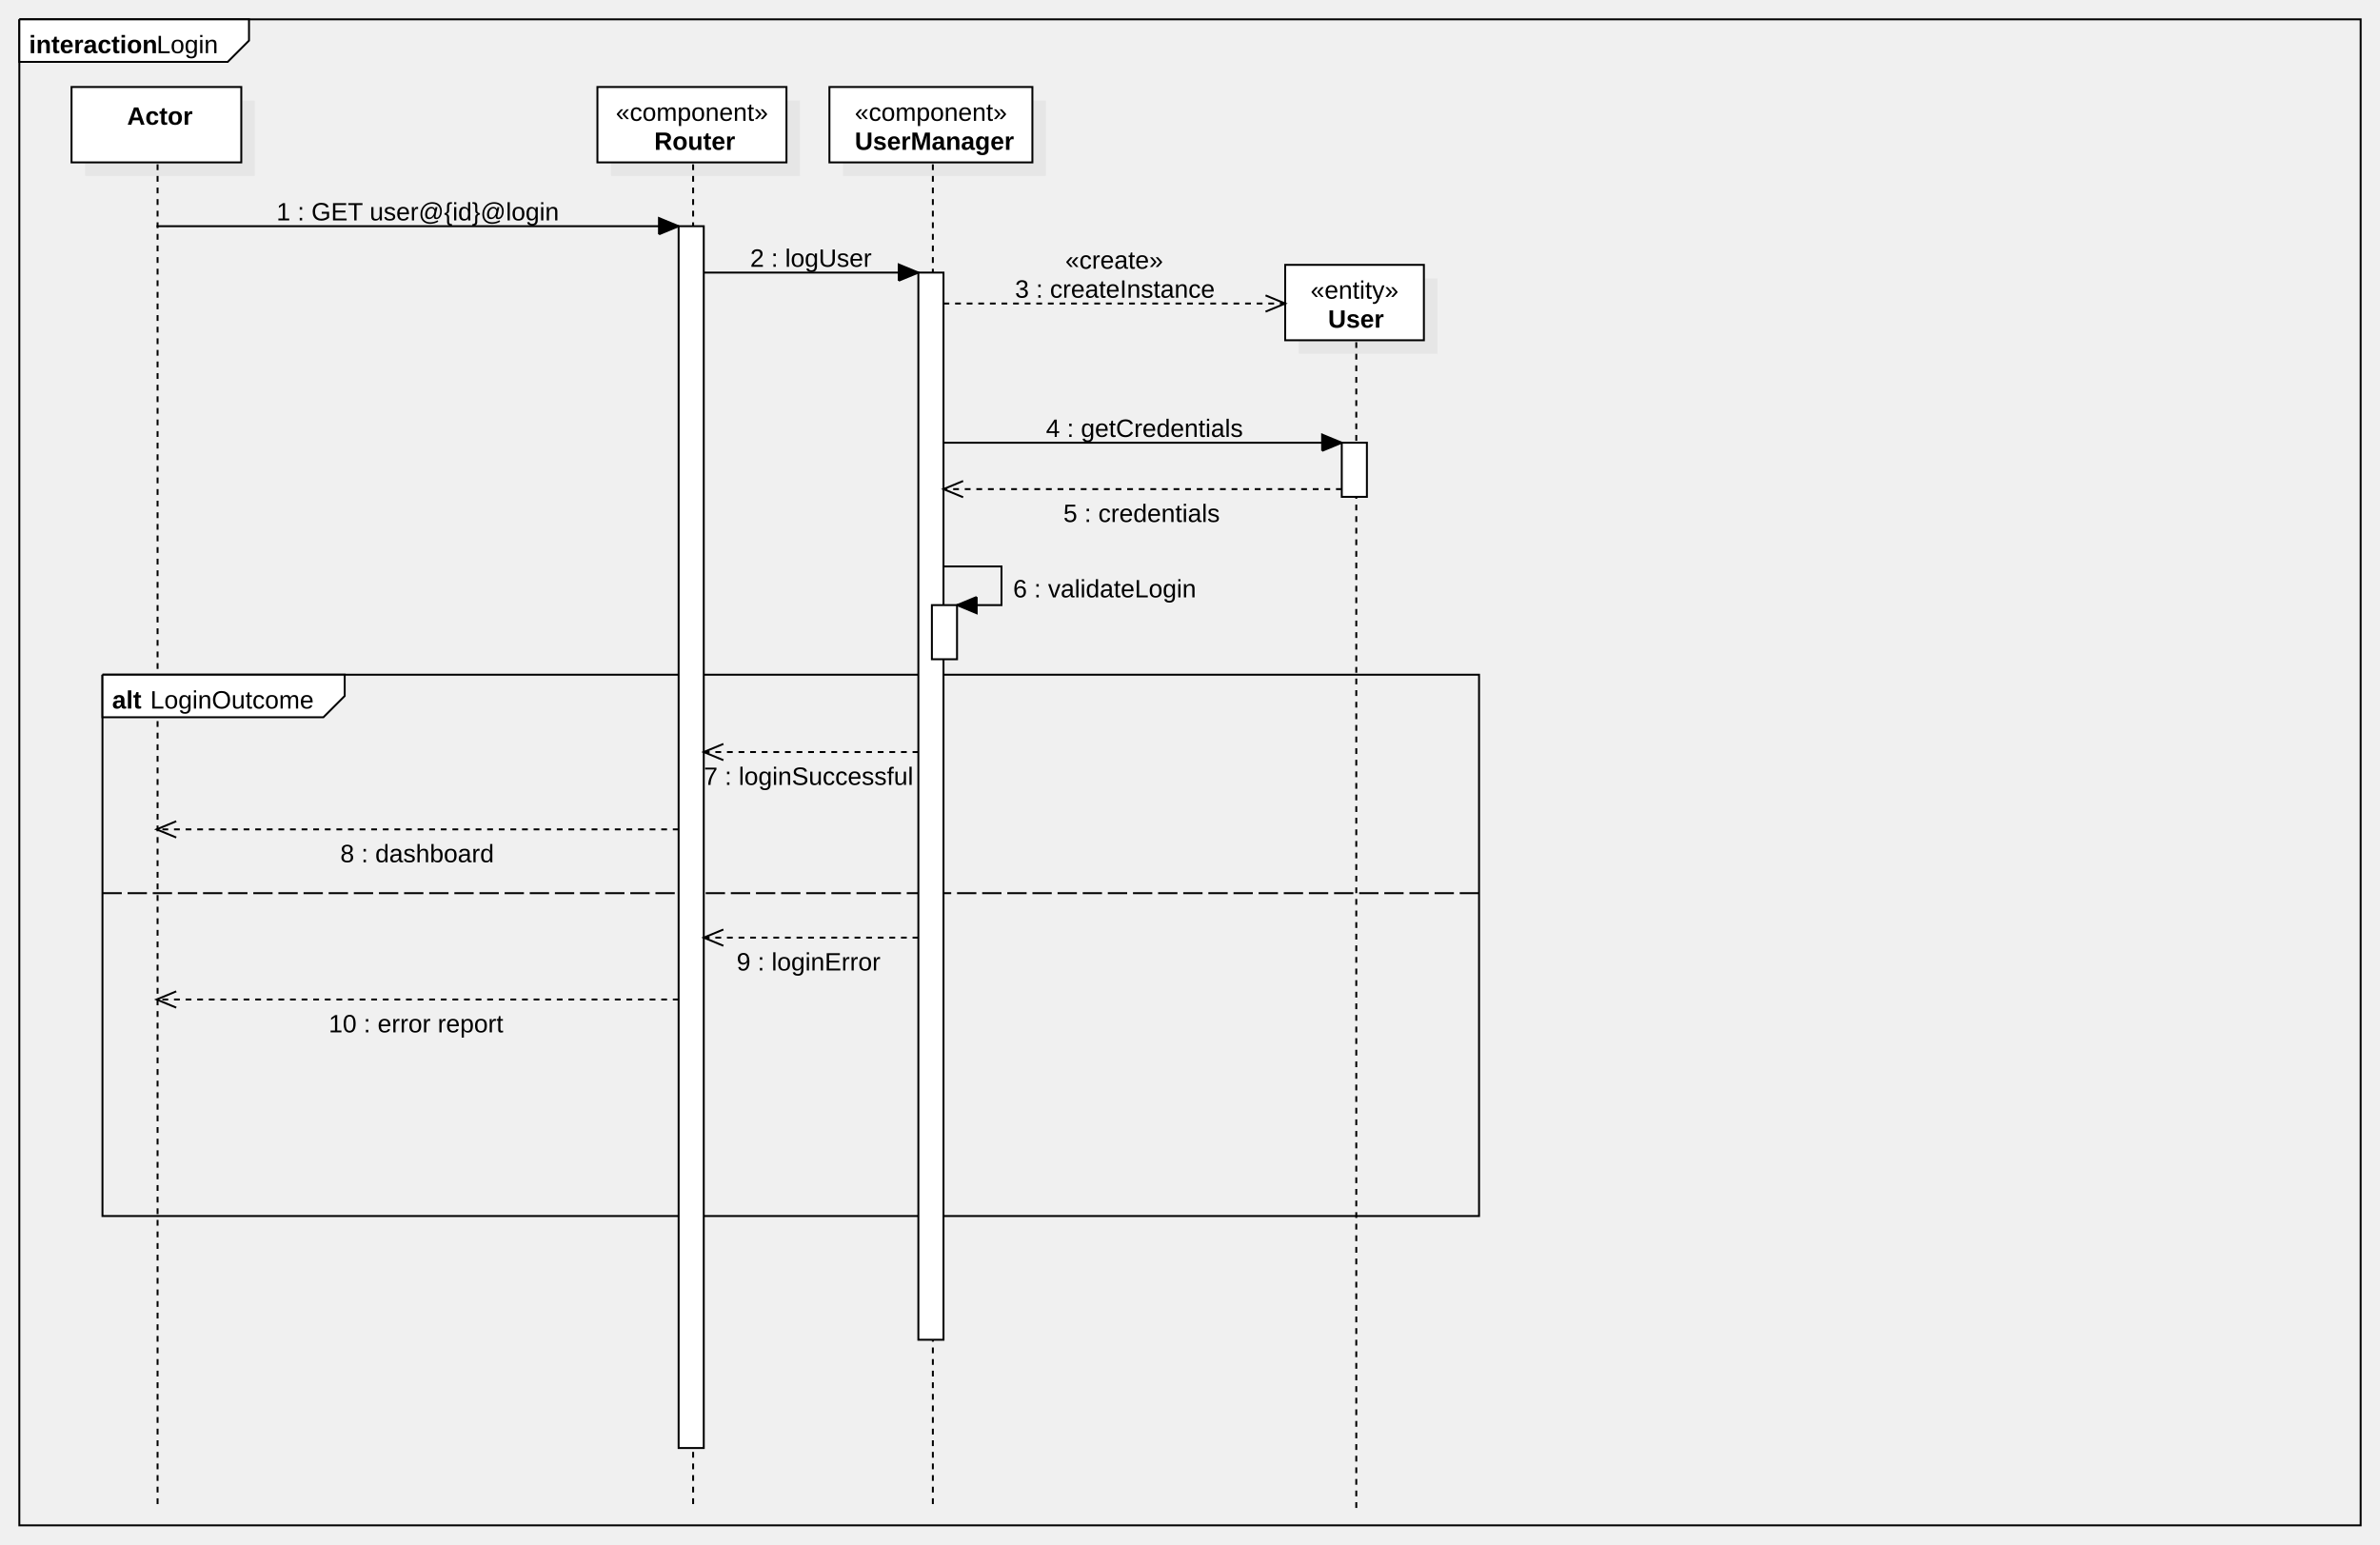
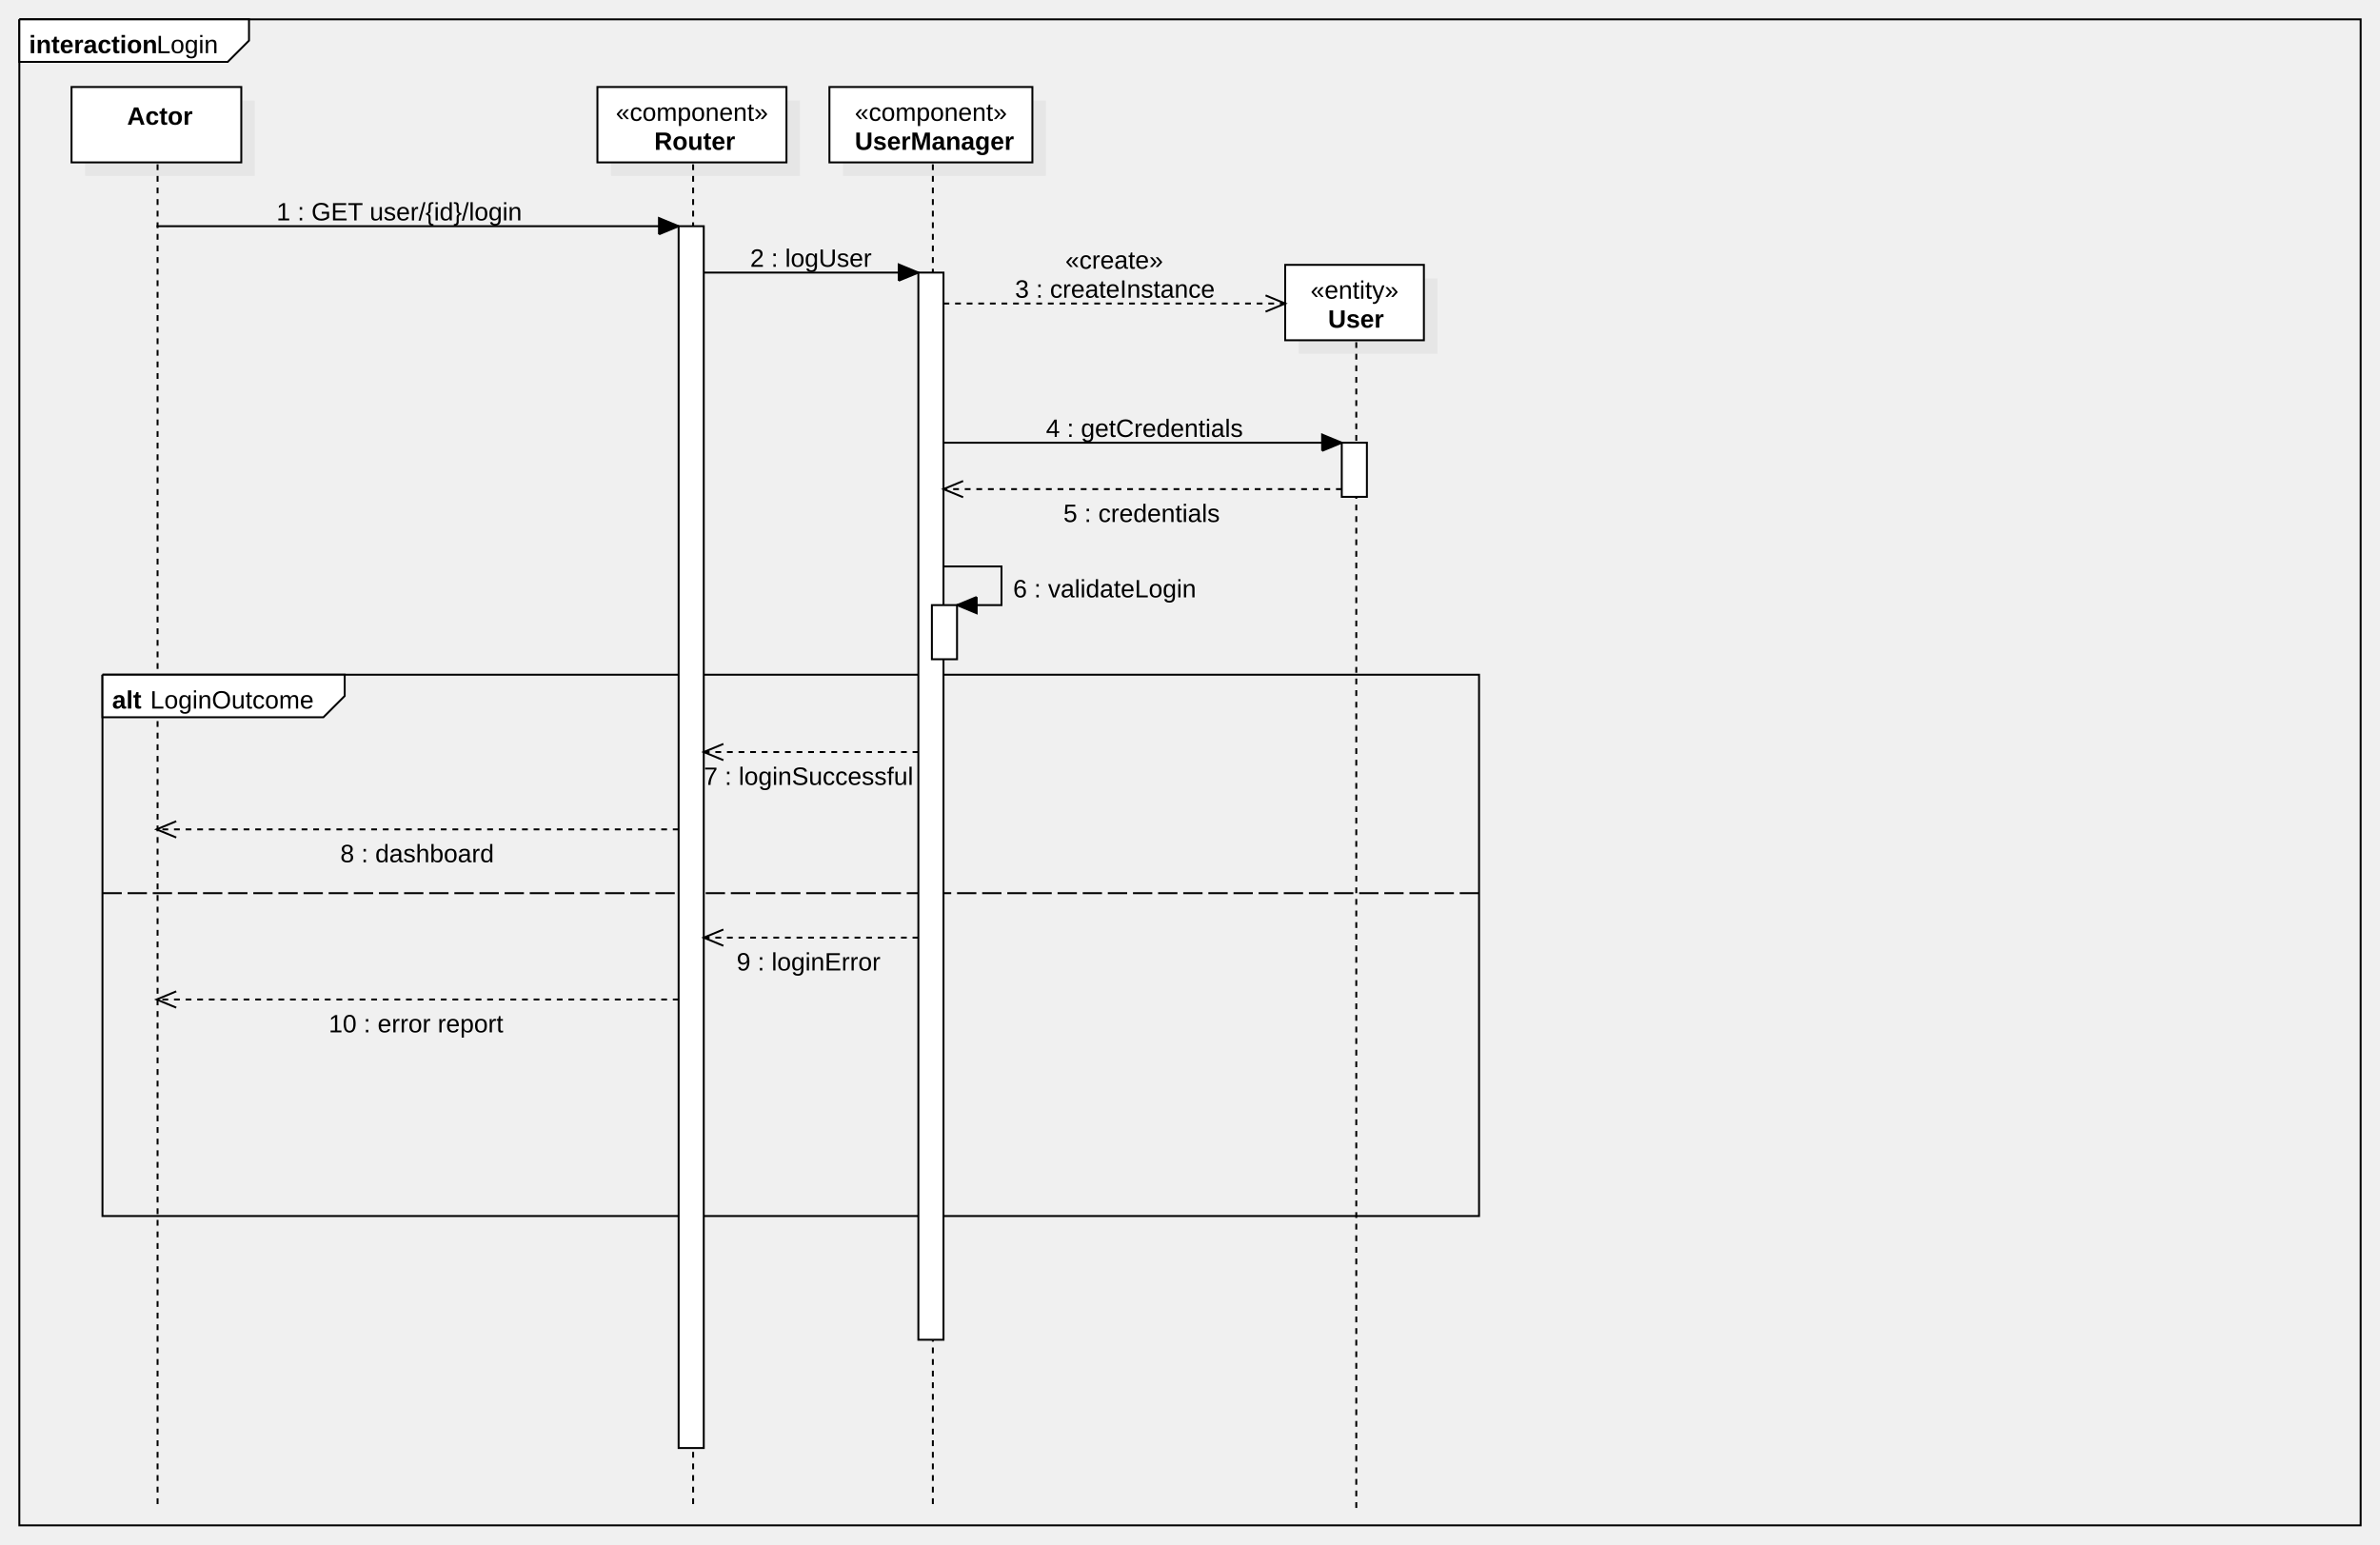
<svg xmlns="http://www.w3.org/2000/svg" version="1.1" width="1231" height="799">
  <defs />
  <g>
    <g transform="translate(5,5) scale(1,1)">
      <path fill="none" stroke="#000000" d="M 5 5 L 1216 5 L 1216 784 L 5 784 L 5 5" stroke-miterlimit="10" />
    </g>
    <g transform="translate(5,5) scale(1,1)">
      <path fill="#ffffff" stroke="none" d="M 5 5 L 5 27 L 112.787 27 L 123.787 16 L 123.787 5 L 5 5" />
    </g>
    <g transform="translate(5,5) scale(1,1)">
      <path fill="none" stroke="#000000" d="M 5 5 L 5 27 L 112.787 27 L 123.787 16 L 123.787 5 L 5 5 L 5 5" stroke-miterlimit="10" />
    </g>
    <g transform="translate(5,5) scale(1,1)">
      <g>
        <path fill="none" stroke="none" />
        <text fill="#000000" stroke="none" font-family="Arial" font-size="13px" font-style="normal" font-weight="normal" text-decoration="none" x="75.979" y="22.5">Login</text>
      </g>
    </g>
    <g transform="translate(5,5) scale(1,1)">
      <g>
        <path fill="none" stroke="none" />
        <text fill="#000000" stroke="none" font-family="Arial" font-size="13px" font-style="normal" font-weight="bold" text-decoration="none" x="10" y="22.5">interaction</text>
      </g>
    </g>
    <g transform="translate(5,5) scale(1,1)">
      <rect fill="#C0C0C0" stroke="none" x="39" y="47" width="87.802" height="39" opacity="0.2" />
    </g>
    <g transform="translate(5,5) scale(1,1)">
      <rect fill="#ffffff" stroke="none" x="32" y="40" width="87.802" height="39" />
    </g>
    <g transform="translate(5,5) scale(1,1)">
      <path fill="none" stroke="#000000" d="M 32 40 L 119.802 40 L 119.802 79 L 32 79 L 32 40 Z Z" stroke-miterlimit="10" />
    </g>
    <g transform="translate(5,5) scale(1,1)">
      <g>
        <path fill="none" stroke="none" />
        <text fill="#000000" stroke="none" font-family="Arial" font-size="13px" font-style="normal" font-weight="bold" text-decoration="none" x="60.73" y="59.5">Actor</text>
      </g>
    </g>
    <g transform="translate(5,5) scale(1,1)">
      <path fill="none" stroke="#000000" d="M 76.5 80 L 76.5 776" stroke-miterlimit="10" stroke-dasharray="3" />
    </g>
    <g transform="translate(5,5) scale(1,1)">
      <rect fill="#C0C0C0" stroke="none" x="311" y="47" width="97.781" height="39" opacity="0.2" />
    </g>
    <g transform="translate(5,5) scale(1,1)">
      <rect fill="#ffffff" stroke="none" x="304" y="40" width="97.781" height="39" />
    </g>
    <g transform="translate(5,5) scale(1,1)">
      <path fill="none" stroke="#000000" d="M 304 40 L 401.781 40 L 401.781 79 L 304 79 L 304 40 Z Z" stroke-miterlimit="10" />
    </g>
    <g transform="translate(5,5) scale(1,1)">
      <g>
        <path fill="none" stroke="none" />
        <text fill="#000000" stroke="none" font-family="Arial" font-size="13px" font-style="normal" font-weight="normal" text-decoration="none" x="313.5" y="57.5">«component»</text>
      </g>
    </g>
    <g transform="translate(5,5) scale(1,1)">
      <g>
        <path fill="none" stroke="none" />
        <text fill="#000000" stroke="none" font-family="Arial" font-size="13px" font-style="normal" font-weight="bold" text-decoration="none" x="333.381" y="72.5">Router</text>
      </g>
    </g>
    <g transform="translate(5,5) scale(1,1)">
      <path fill="none" stroke="#000000" d="M 353.5 80 L 353.5 776" stroke-miterlimit="10" stroke-dasharray="3" />
    </g>
    <g transform="translate(5,5) scale(1,1)">
      <rect fill="#C0C0C0" stroke="none" x="431" y="47" width="104.979" height="39" opacity="0.2" />
    </g>
    <g transform="translate(5,5) scale(1,1)">
      <rect fill="#ffffff" stroke="none" x="424" y="40" width="104.979" height="39" />
    </g>
    <g transform="translate(5,5) scale(1,1)">
      <path fill="none" stroke="#000000" d="M 424 40 L 528.979 40 L 528.979 79 L 424 79 L 424 40 Z Z" stroke-miterlimit="10" />
    </g>
    <g transform="translate(5,5) scale(1,1)">
      <g>
        <path fill="none" stroke="none" />
        <text fill="#000000" stroke="none" font-family="Arial" font-size="13px" font-style="normal" font-weight="normal" text-decoration="none" x="437.099" y="57.5">«component»</text>
      </g>
    </g>
    <g transform="translate(5,5) scale(1,1)">
      <g>
        <path fill="none" stroke="none" />
        <text fill="#000000" stroke="none" font-family="Arial" font-size="13px" font-style="normal" font-weight="bold" text-decoration="none" x="437.112" y="72.5">UserManager</text>
      </g>
    </g>
    <g transform="translate(5,5) scale(1,1)">
      <path fill="none" stroke="#000000" d="M 477.5 80 L 477.5 776" stroke-miterlimit="10" stroke-dasharray="3" />
    </g>
    <g transform="translate(5,5) scale(1,1)">
      <rect fill="#C0C0C0" stroke="none" x="666.736" y="139" width="71.736" height="39" opacity="0.2" />
    </g>
    <g transform="translate(5,5) scale(1,1)">
      <rect fill="#ffffff" stroke="none" x="659.736" y="132" width="71.736" height="39" />
    </g>
    <g transform="translate(5,5) scale(1,1)">
      <path fill="none" stroke="#000000" d="M 659.736 132 L 731.473 132 L 731.473 171 L 659.736 171 L 659.736 132 Z Z" stroke-miterlimit="10" />
    </g>
    <g transform="translate(5,5) scale(1,1)">
      <g>
        <path fill="none" stroke="none" />
        <text fill="#000000" stroke="none" font-family="Arial" font-size="13px" font-style="normal" font-weight="normal" text-decoration="none" x="672.839" y="149.5">«entity»</text>
      </g>
    </g>
    <g transform="translate(5,5) scale(1,1)">
      <g>
        <path fill="none" stroke="none" />
        <text fill="#000000" stroke="none" font-family="Arial" font-size="13px" font-style="normal" font-weight="bold" text-decoration="none" x="681.881" y="164.5">User</text>
      </g>
    </g>
    <g transform="translate(5,5) scale(1,1)">
      <path fill="none" stroke="#000000" d="M 696.5 172 L 696.5 776" stroke-miterlimit="10" stroke-dasharray="3" />
    </g>
    <g transform="translate(5,5) scale(1,1)">
      <path fill="none" stroke="#000000" d="M 48 344 L 760 344 L 760 624 L 48 624 L 48 344" stroke-miterlimit="10" />
    </g>
    <g transform="translate(5,5) scale(1,1)">
      <path fill="#ffffff" stroke="none" d="M 48 344 L 48 366 L 162.281 366 L 173.281 355 L 173.281 344 L 48 344" />
    </g>
    <g transform="translate(5,5) scale(1,1)">
      <path fill="none" stroke="#000000" d="M 48 344 L 48 366 L 162.281 366 L 173.281 355 L 173.281 344 L 48 344 L 48 344" stroke-miterlimit="10" />
    </g>
    <g transform="translate(5,5) scale(1,1)">
      <g>
        <path fill="none" stroke="none" />
        <text fill="#000000" stroke="none" font-family="Arial" font-size="13px" font-style="normal" font-weight="normal" text-decoration="none" x="72.73" y="361.5">LoginOutcome</text>
      </g>
    </g>
    <g transform="translate(5,5) scale(1,1)">
      <g>
        <path fill="none" stroke="none" />
        <text fill="#000000" stroke="none" font-family="Arial" font-size="13px" font-style="normal" font-weight="bold" text-decoration="none" x="53" y="361.5">alt</text>
      </g>
    </g>
    <g transform="translate(5,5) scale(1,1)">
      <path fill="none" stroke="#000000" d="M 48 457 L 760 457" stroke-miterlimit="10" stroke-dasharray="10,3" />
    </g>
    <g transform="translate(5,5) scale(1,1)">
      <path fill="none" stroke="#000000" d="M 76 112 L 346 112" stroke-miterlimit="10" />
    </g>
    <g transform="translate(5,5) scale(1,1)">
      <path fill="#000000" stroke="none" d="M 335.837 116.21 L 346 112 L 335.837 107.79" />
    </g>
    <g transform="translate(5,5) scale(1,1)">
      <path fill="none" stroke="#000000" d="M 335.837 116.21 L 346 112 L 335.837 107.79 L 335.837 116.21" stroke-miterlimit="10" />
    </g>
    <g transform="translate(5,5) scale(1,1)">
      <g>
        <path fill="none" stroke="none" />
-         <text fill="#000000" stroke="none" font-family="Arial" font-size="13px" font-style="normal" font-weight="normal" text-decoration="none" x="138" y="109">1 : GET user@{id}@login</text>
+         <text fill="#000000" stroke="none" font-family="Arial" font-size="13px" font-style="normal" font-weight="normal" text-decoration="none" x="138" y="109">1 : GET user/{id}/login</text>
      </g>
    </g>
    <g transform="translate(5,5) scale(1,1)">
      <rect fill="#ffffff" stroke="none" x="346" y="112" width="13" height="632" />
    </g>
    <g transform="translate(5,5) scale(1,1)">
      <path fill="none" stroke="#000000" d="M 346 112 L 359 112 L 359 744 L 346 744 L 346 112 Z Z" stroke-miterlimit="10" />
    </g>
    <g transform="translate(5,5) scale(1,1)">
      <path fill="none" stroke="#000000" d="M 359 136 L 470 136" stroke-miterlimit="10" />
    </g>
    <g transform="translate(5,5) scale(1,1)">
      <path fill="#000000" stroke="none" d="M 459.837 140.21 L 470 136 L 459.837 131.79" />
    </g>
    <g transform="translate(5,5) scale(1,1)">
      <path fill="none" stroke="#000000" d="M 459.837 140.21 L 470 136 L 459.837 131.79 L 459.837 140.21" stroke-miterlimit="10" />
    </g>
    <g transform="translate(5,5) scale(1,1)">
      <g>
        <path fill="none" stroke="none" />
        <text fill="#000000" stroke="none" font-family="Arial" font-size="13px" font-style="normal" font-weight="normal" text-decoration="none" x="383" y="133">2 : logUser</text>
      </g>
    </g>
    <g transform="translate(5,5) scale(1,1)">
      <rect fill="#ffffff" stroke="none" x="470" y="136" width="13" height="552" />
    </g>
    <g transform="translate(5,5) scale(1,1)">
      <path fill="none" stroke="#000000" d="M 470 136 L 483 136 L 483 688 L 470 688 L 470 136 Z Z" stroke-miterlimit="10" />
    </g>
    <g transform="translate(5,5) scale(1,1)">
      <path fill="none" stroke="#000000" d="M 483 152 L 659.736 152" stroke-miterlimit="10" stroke-dasharray="3" />
    </g>
    <g transform="translate(5,5) scale(1,1)">
      <path fill="none" stroke="#000000" d="M 649.574 156.21 L 659.736 152 L 649.574 147.79" stroke-miterlimit="10" />
    </g>
    <g transform="translate(5,5) scale(1,1)">
      <g>
        <path fill="none" stroke="none" />
        <text fill="#000000" stroke="none" font-family="Arial" font-size="13px" font-style="normal" font-weight="normal" text-decoration="none" x="520" y="149">3 : createInstance</text>
      </g>
    </g>
    <g transform="translate(5,5) scale(1,1)">
      <g>
        <path fill="none" stroke="none" />
        <text fill="#000000" stroke="none" font-family="Arial" font-size="13px" font-style="normal" font-weight="normal" text-decoration="none" x="546" y="134">«create»</text>
      </g>
    </g>
    <g transform="translate(5,5) scale(1,1)">
      <path fill="none" stroke="#000000" d="M 483 224 L 689 224" stroke-miterlimit="10" />
    </g>
    <g transform="translate(5,5) scale(1,1)">
      <path fill="#000000" stroke="none" d="M 678.837 228.21 L 689 224 L 678.837 219.79" />
    </g>
    <g transform="translate(5,5) scale(1,1)">
      <path fill="none" stroke="#000000" d="M 678.837 228.21 L 689 224 L 678.837 219.79 L 678.837 228.21" stroke-miterlimit="10" />
    </g>
    <g transform="translate(5,5) scale(1,1)">
      <g>
        <path fill="none" stroke="none" />
        <text fill="#000000" stroke="none" font-family="Arial" font-size="13px" font-style="normal" font-weight="normal" text-decoration="none" x="536" y="221">4 : getCredentials</text>
      </g>
    </g>
    <g transform="translate(5,5) scale(1,1)">
      <rect fill="#ffffff" stroke="none" x="689" y="224" width="13" height="28" />
    </g>
    <g transform="translate(5,5) scale(1,1)">
      <path fill="none" stroke="#000000" d="M 689 224 L 702 224 L 702 252 L 689 252 L 689 224 Z Z" stroke-miterlimit="10" />
    </g>
    <g transform="translate(5,5) scale(1,1)">
      <path fill="none" stroke="#000000" d="M 689 248 L 483 248" stroke-miterlimit="10" stroke-dasharray="3" />
    </g>
    <g transform="translate(5,5) scale(1,1)">
      <path fill="none" stroke="#000000" d="M 493.163 243.79 L 483 248 L 493.163 252.21" stroke-miterlimit="10" />
    </g>
    <g transform="translate(5,5) scale(1,1)">
      <g>
        <path fill="none" stroke="none" />
        <text fill="#000000" stroke="none" font-family="Arial" font-size="13px" font-style="normal" font-weight="normal" text-decoration="none" x="545" y="265">5 : credentials</text>
      </g>
    </g>
    <g transform="translate(5,5) scale(1,1)">
      <path fill="none" stroke="#000000" d="M 483 288 L 513 288 L 513 308 L 490 308" stroke-miterlimit="10" />
    </g>
    <g transform="translate(5,5) scale(1,1)">
      <path fill="#000000" stroke="none" d="M 500.163 303.79 L 490 308 L 500.163 312.21" />
    </g>
    <g transform="translate(5,5) scale(1,1)">
      <path fill="none" stroke="#000000" d="M 500.163 303.79 L 490 308 L 500.163 312.21 L 500.163 303.79" stroke-miterlimit="10" />
    </g>
    <g transform="translate(5,5) scale(1,1)">
      <g>
        <path fill="none" stroke="none" />
        <text fill="#000000" stroke="none" font-family="Arial" font-size="13px" font-style="normal" font-weight="normal" text-decoration="none" x="519" y="304">6 : validateLogin</text>
      </g>
    </g>
    <g transform="translate(5,5) scale(1,1)">
      <rect fill="#ffffff" stroke="none" x="477" y="308" width="13" height="28" />
    </g>
    <g transform="translate(5,5) scale(1,1)">
      <path fill="none" stroke="#000000" d="M 477 308 L 490 308 L 490 336 L 477 336 L 477 308 Z Z" stroke-miterlimit="10" />
    </g>
    <g transform="translate(5,5) scale(1,1)">
      <path fill="none" stroke="#000000" d="M 470 384 L 359 384" stroke-miterlimit="10" stroke-dasharray="3" />
    </g>
    <g transform="translate(5,5) scale(1,1)">
      <path fill="none" stroke="#000000" d="M 369.163 379.79 L 359 384 L 369.163 388.21" stroke-miterlimit="10" />
    </g>
    <g transform="translate(5,5) scale(1,1)">
      <g>
        <path fill="none" stroke="none" />
        <text fill="#000000" stroke="none" font-family="Arial" font-size="13px" font-style="normal" font-weight="normal" text-decoration="none" x="359" y="401">7 : loginSuccessful</text>
      </g>
    </g>
    <g transform="translate(5,5) scale(1,1)">
      <path fill="none" stroke="#000000" d="M 346 424 L 76 424" stroke-miterlimit="10" stroke-dasharray="3" />
    </g>
    <g transform="translate(5,5) scale(1,1)">
      <path fill="none" stroke="#000000" d="M 86.163 419.79 L 76 424 L 86.163 428.21" stroke-miterlimit="10" />
    </g>
    <g transform="translate(5,5) scale(1,1)">
      <g>
        <path fill="none" stroke="none" />
        <text fill="#000000" stroke="none" font-family="Arial" font-size="13px" font-style="normal" font-weight="normal" text-decoration="none" x="171" y="441">8 : dashboard</text>
      </g>
    </g>
    <g transform="translate(5,5) scale(1,1)">
      <path fill="none" stroke="#000000" d="M 470 480 L 359 480" stroke-miterlimit="10" stroke-dasharray="3" />
    </g>
    <g transform="translate(5,5) scale(1,1)">
      <path fill="none" stroke="#000000" d="M 369.163 475.79 L 359 480 L 369.163 484.21" stroke-miterlimit="10" />
    </g>
    <g transform="translate(5,5) scale(1,1)">
      <g>
        <path fill="none" stroke="none" />
        <text fill="#000000" stroke="none" font-family="Arial" font-size="13px" font-style="normal" font-weight="normal" text-decoration="none" x="376" y="497">9 : loginError</text>
      </g>
    </g>
    <g transform="translate(5,5) scale(1,1)">
      <path fill="none" stroke="#000000" d="M 346 512 L 76 512" stroke-miterlimit="10" stroke-dasharray="3" />
    </g>
    <g transform="translate(5,5) scale(1,1)">
      <path fill="none" stroke="#000000" d="M 86.163 507.79 L 76 512 L 86.163 516.21" stroke-miterlimit="10" />
    </g>
    <g transform="translate(5,5) scale(1,1)">
      <g>
        <path fill="none" stroke="none" />
        <text fill="#000000" stroke="none" font-family="Arial" font-size="13px" font-style="normal" font-weight="normal" text-decoration="none" x="165" y="529">10 : error report</text>
      </g>
    </g>
  </g>
</svg>
